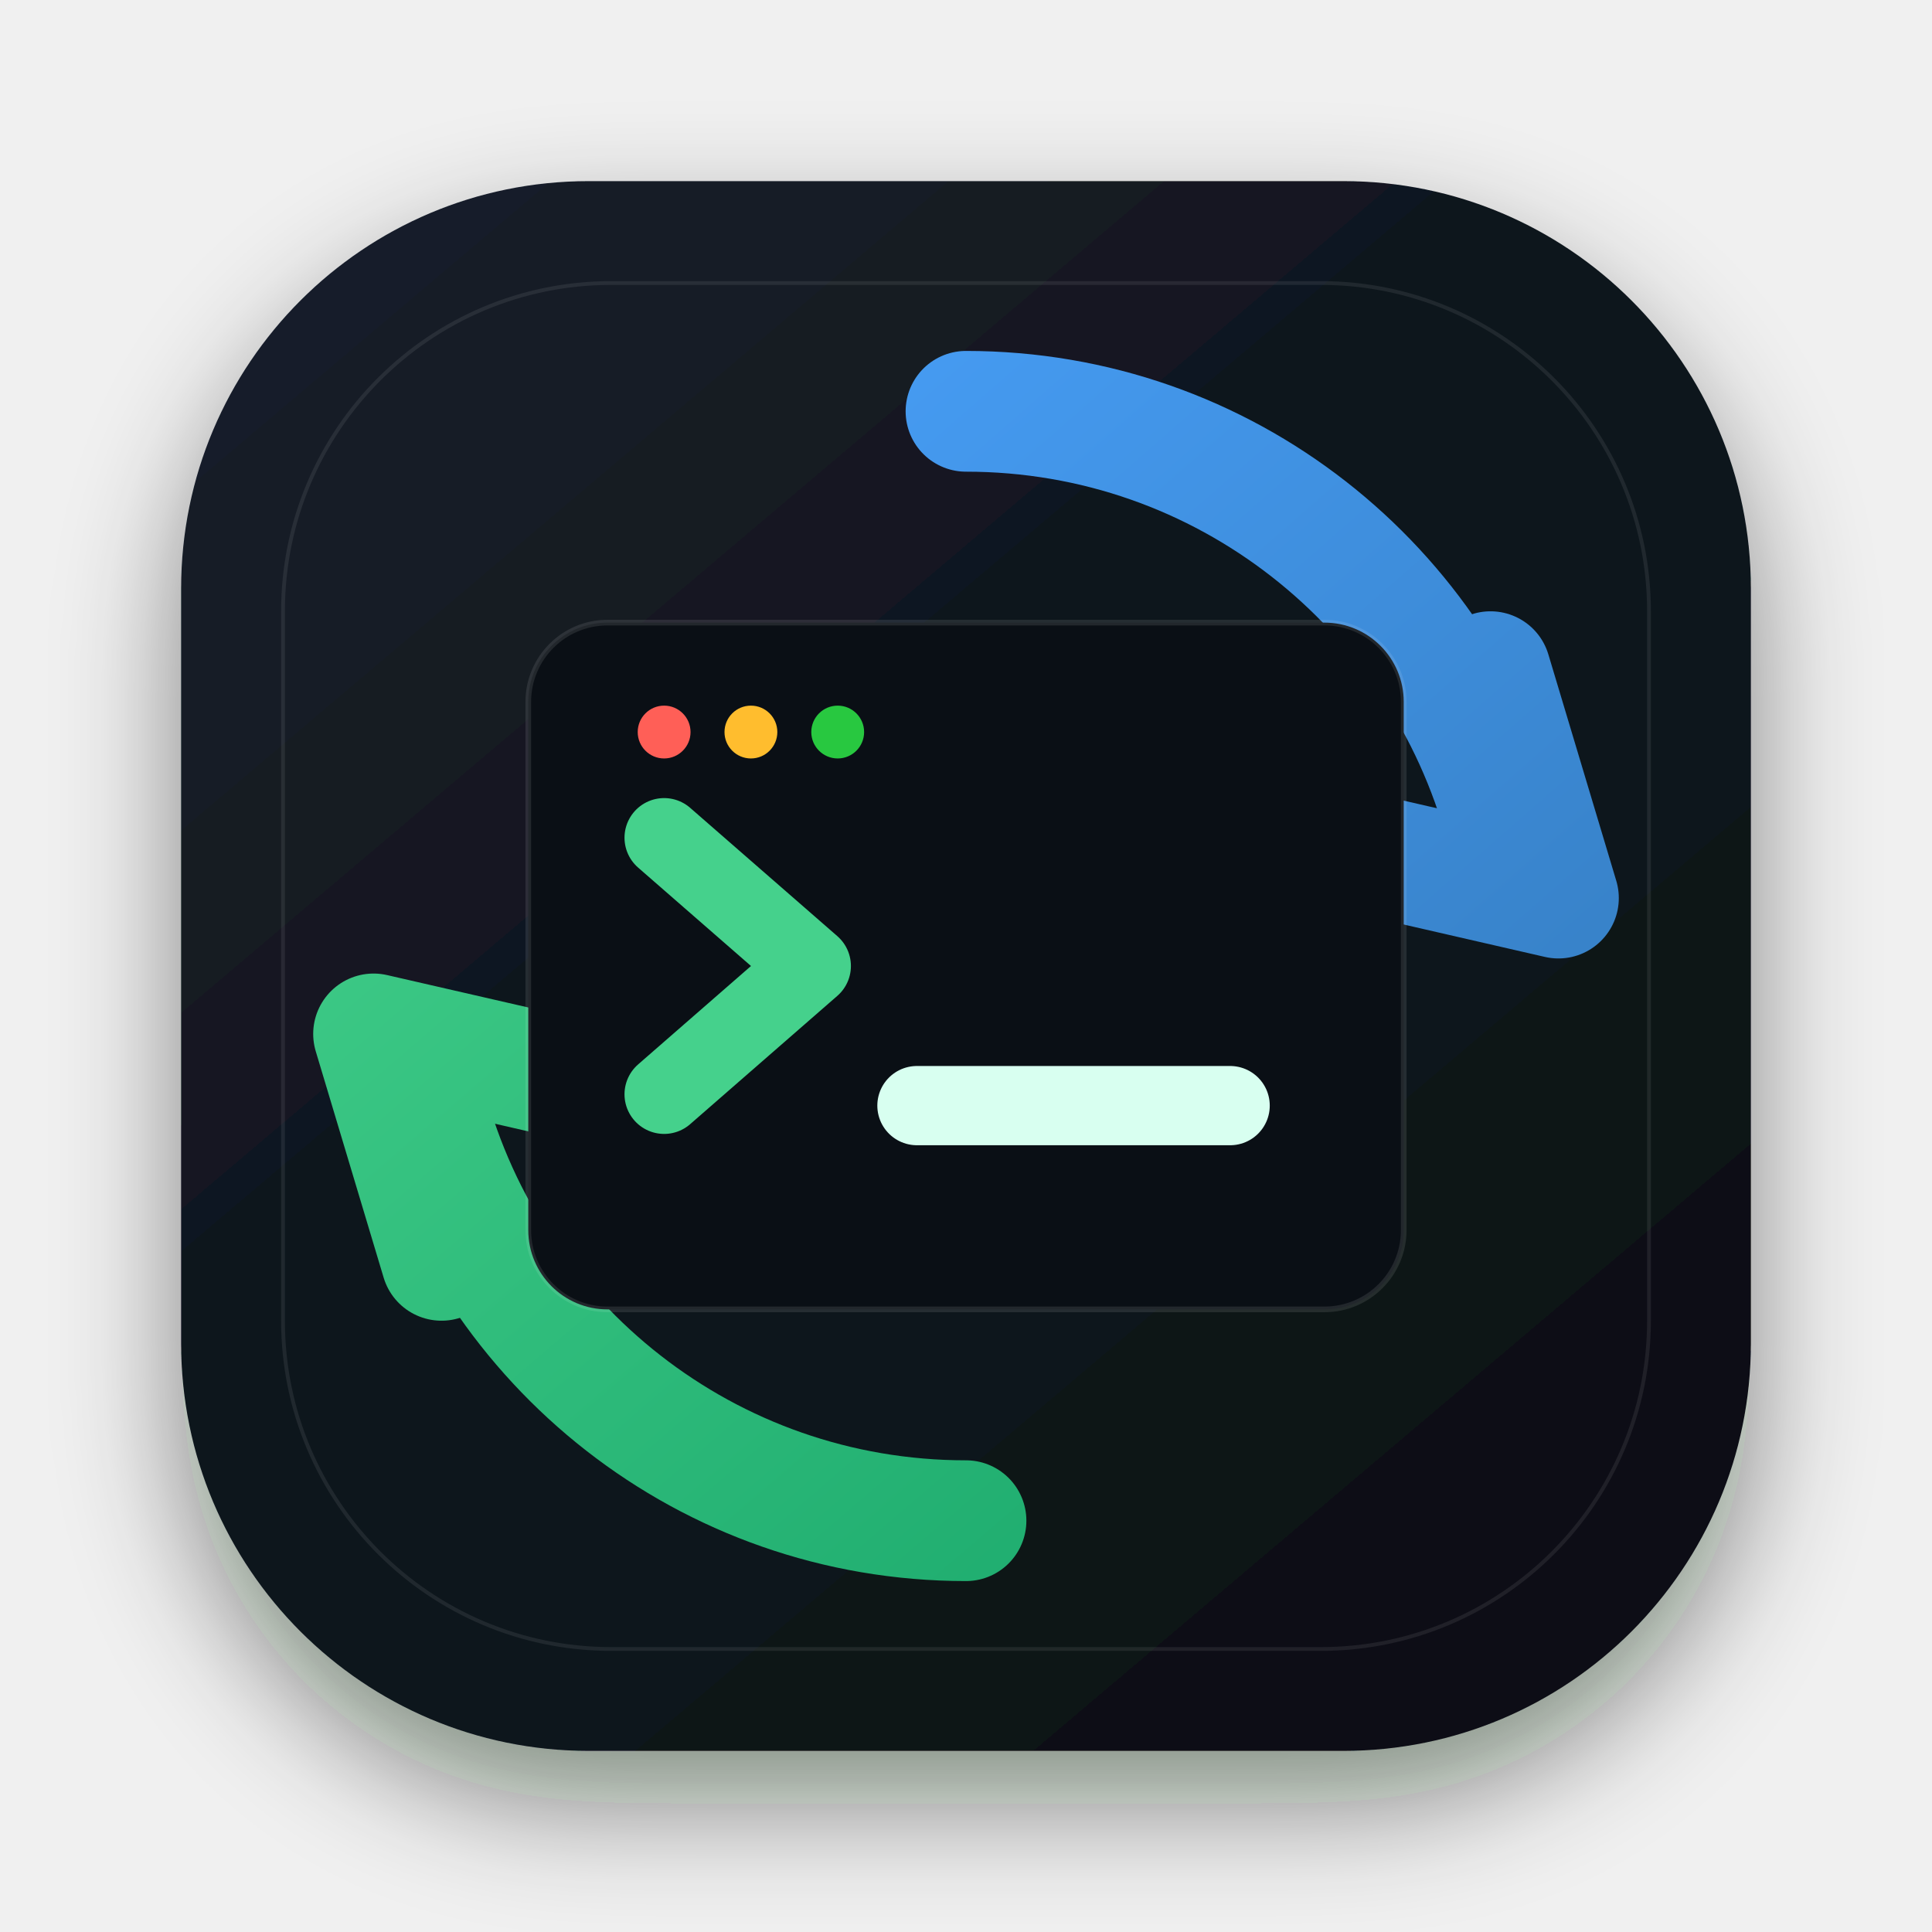
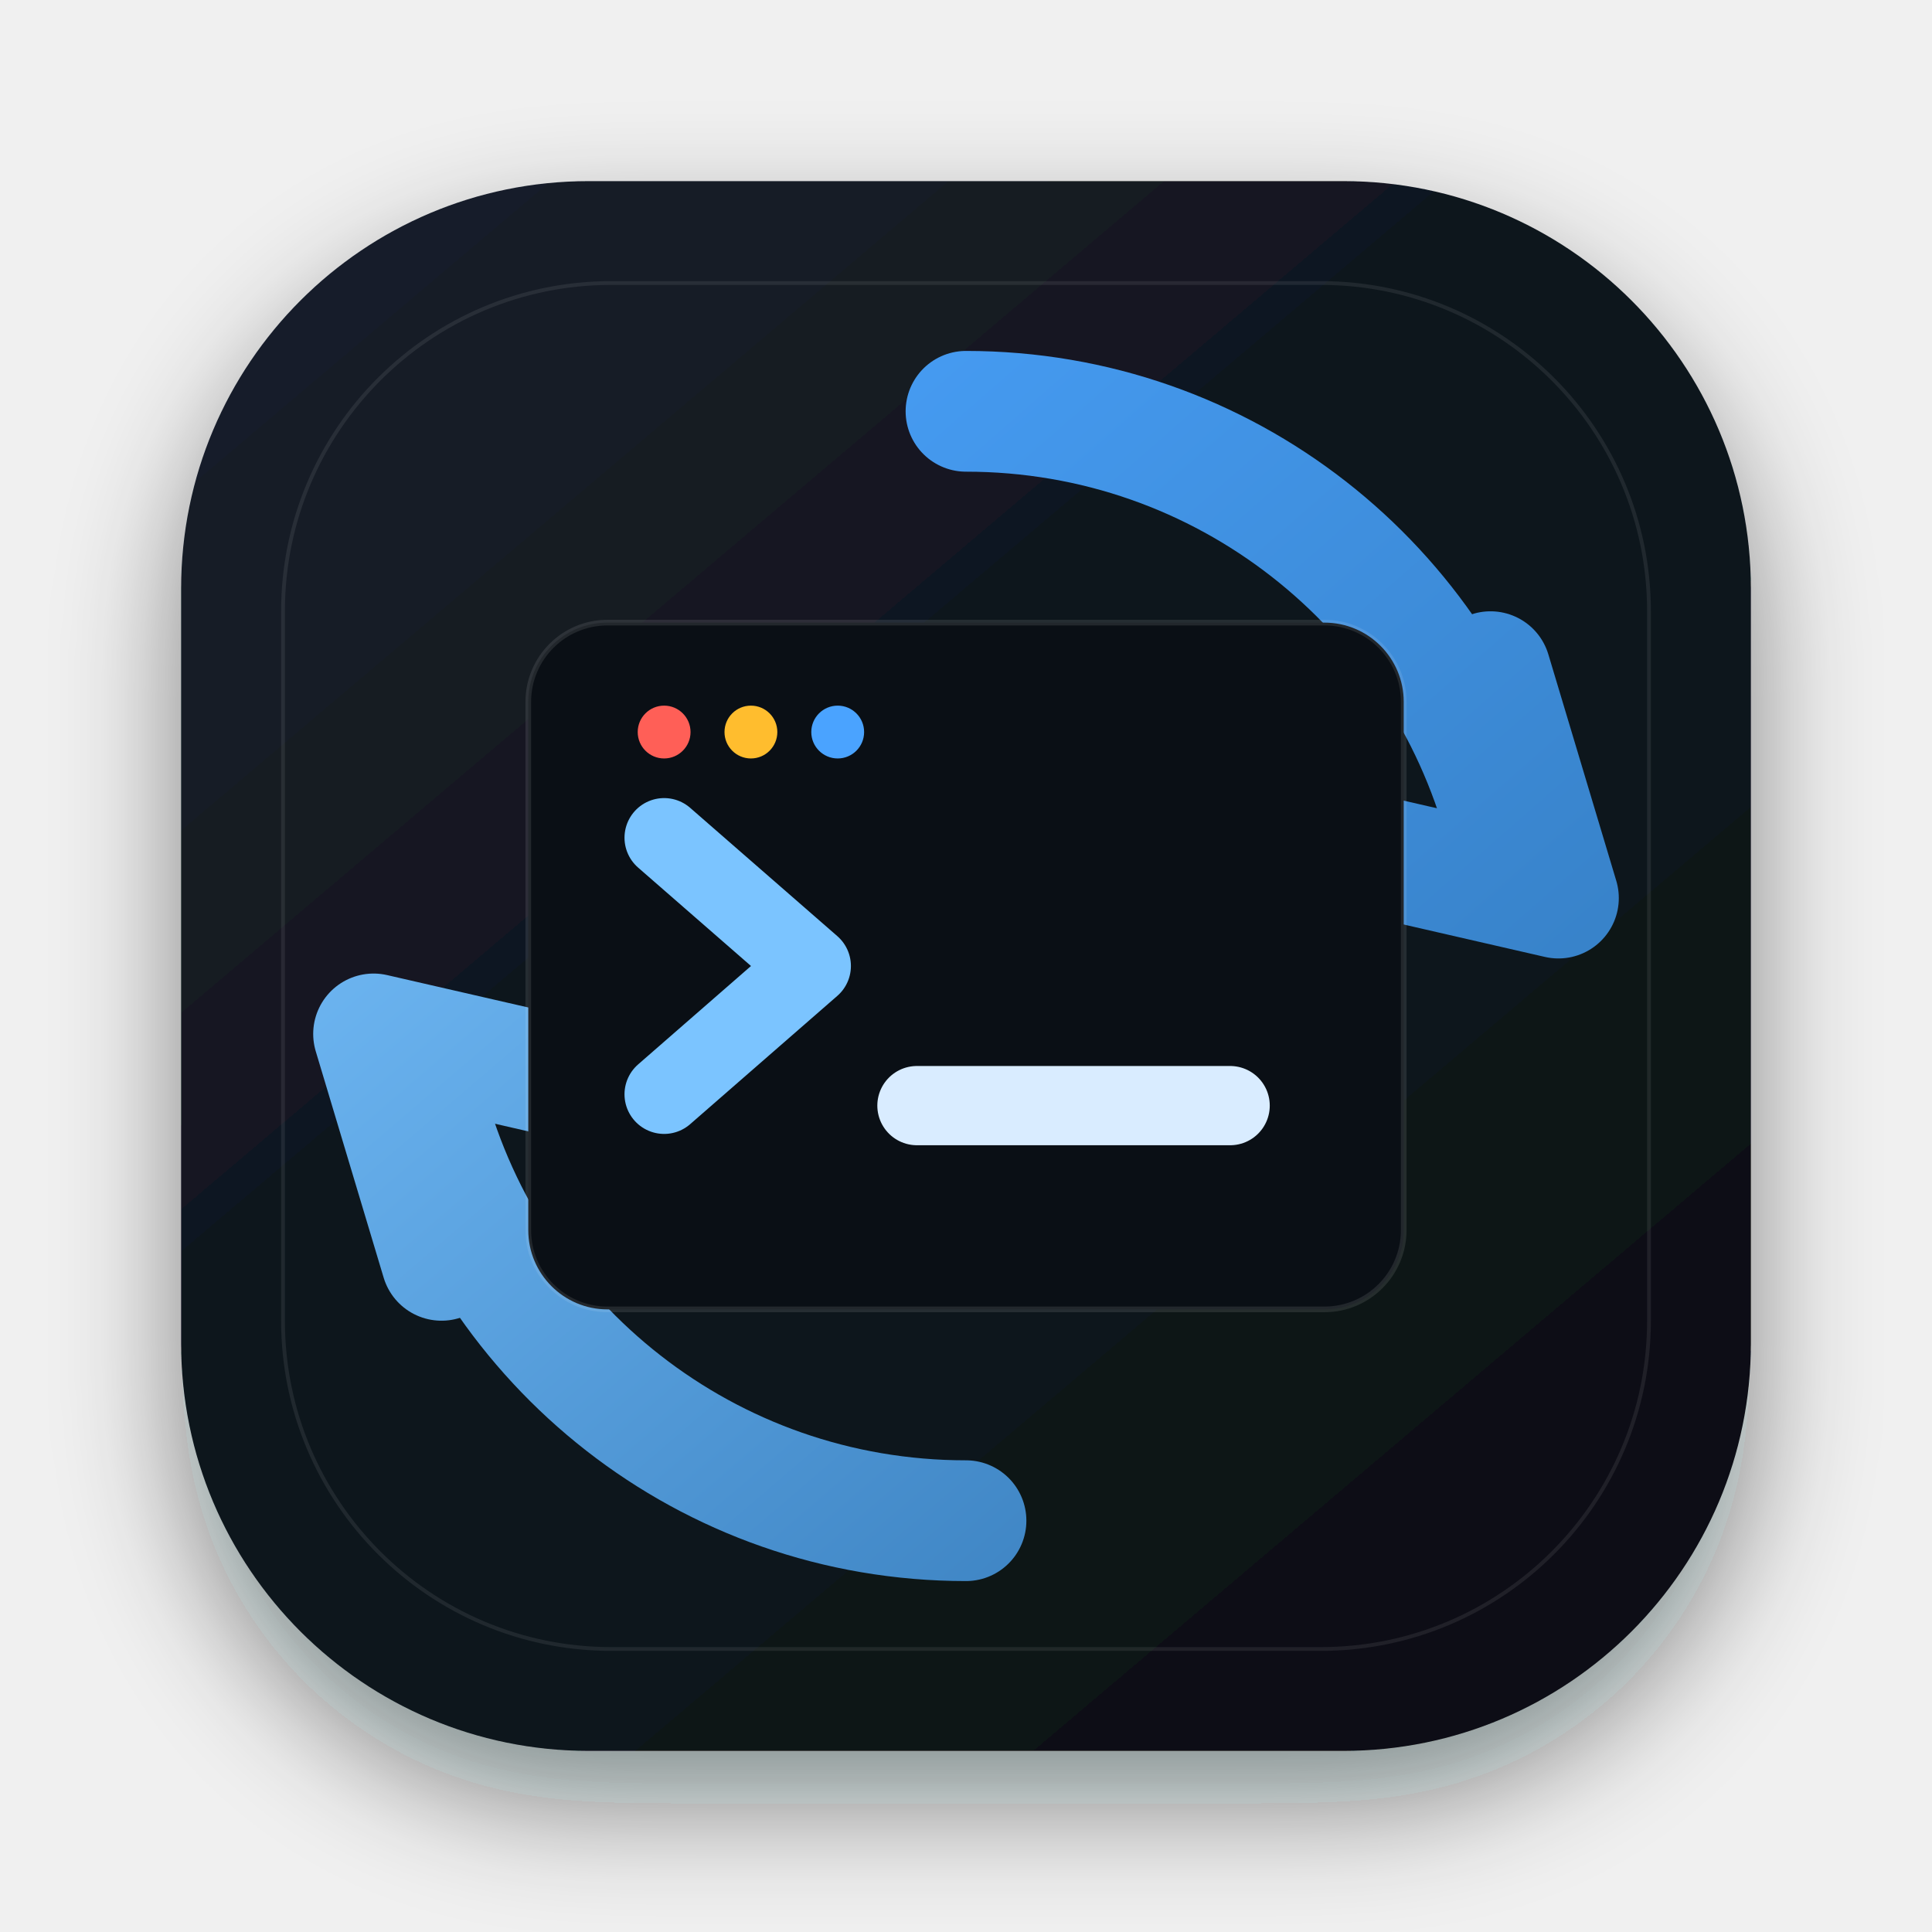
<svg xmlns="http://www.w3.org/2000/svg" viewBox="0 0 1024 1024" role="img" aria-label="macOS Updates logo">
  <defs>
    <linearGradient id="shell" x1="160" y1="96" x2="864" y2="928" gradientUnits="userSpaceOnUse">
      <stop offset="0" stop-color="#17202b" />
      <stop offset="0.5" stop-color="#0f141b" />
      <stop offset="1" stop-color="#071017" />
    </linearGradient>
    <linearGradient id="accent" x1="256" y1="214" x2="780" y2="826" gradientUnits="userSpaceOnUse">
-       <stop offset="0" stop-color="#45d18c" />
-       <stop offset="1" stop-color="#18a66a" />
+       <stop offset="0" stop-color="#7BC4FF" />
+       <stop offset="1" stop-color="#3278B8" />
    </linearGradient>
    <linearGradient id="blue" x1="240" y1="180" x2="800" y2="820" gradientUnits="userSpaceOnUse">
      <stop offset="0" stop-color="#4aa3ff" />
      <stop offset="1" stop-color="#3278b8" />
    </linearGradient>
    <filter id="soft" x="-20%" y="-20%" width="140%" height="140%">
-       <feDropShadow dx="0" dy="28" stdDeviation="32" flood-color="#03120d" flood-opacity="0.45" />
+       <feDropShadow dx="0" dy="28" stdDeviation="32" flood-color="#031220" flood-opacity="0.45" />
    </filter>
  </defs>
  <rect x="96" y="96" width="832" height="832" rx="216" fill="url(#shell)" filter="url(#soft)" />
  <rect x="150" y="150" width="724" height="724" rx="174" fill="none" stroke="#ffffff" stroke-opacity="0.08" stroke-width="2" />
  <path d="M512 218c137 0 252 93 286 220" fill="none" stroke="url(#blue)" stroke-width="64" stroke-linecap="round" />
  <path d="M790 356l36 120-122-28" fill="none" stroke="url(#blue)" stroke-width="64" stroke-linecap="round" stroke-linejoin="round" />
  <path d="M512 806c-137 0-252-93-286-220" fill="none" stroke="url(#accent)" stroke-width="64" stroke-linecap="round" />
  <path d="M234 668l-36-120 122 28" fill="none" stroke="url(#accent)" stroke-width="64" stroke-linecap="round" stroke-linejoin="round" />
  <rect x="280" y="330" width="464" height="364" rx="42" fill="#0a0f15" stroke="#ffffff" stroke-opacity="0.1" stroke-width="3" />
-   <path d="M352 444l78 68-78 68" fill="none" stroke="#45d18c" stroke-width="42" stroke-linecap="round" stroke-linejoin="round" />
-   <path d="M486 586h166" fill="none" stroke="#d8fff0" stroke-width="42" stroke-linecap="round" />
+   <path d="M352 444l78 68-78 68" fill="none" stroke="#7BC4FF" stroke-width="42" stroke-linecap="round" stroke-linejoin="round" />
+   <path d="M486 586h166" fill="none" stroke="#D9ECFF" stroke-width="42" stroke-linecap="round" />
  <circle cx="352" cy="388" r="14" fill="#ff5f57" />
  <circle cx="398" cy="388" r="14" fill="#ffbd2e" />
-   <circle cx="444" cy="388" r="14" fill="#28c840" />
+   <circle cx="444" cy="388" r="14" fill="#4AA3FF" />
</svg>
